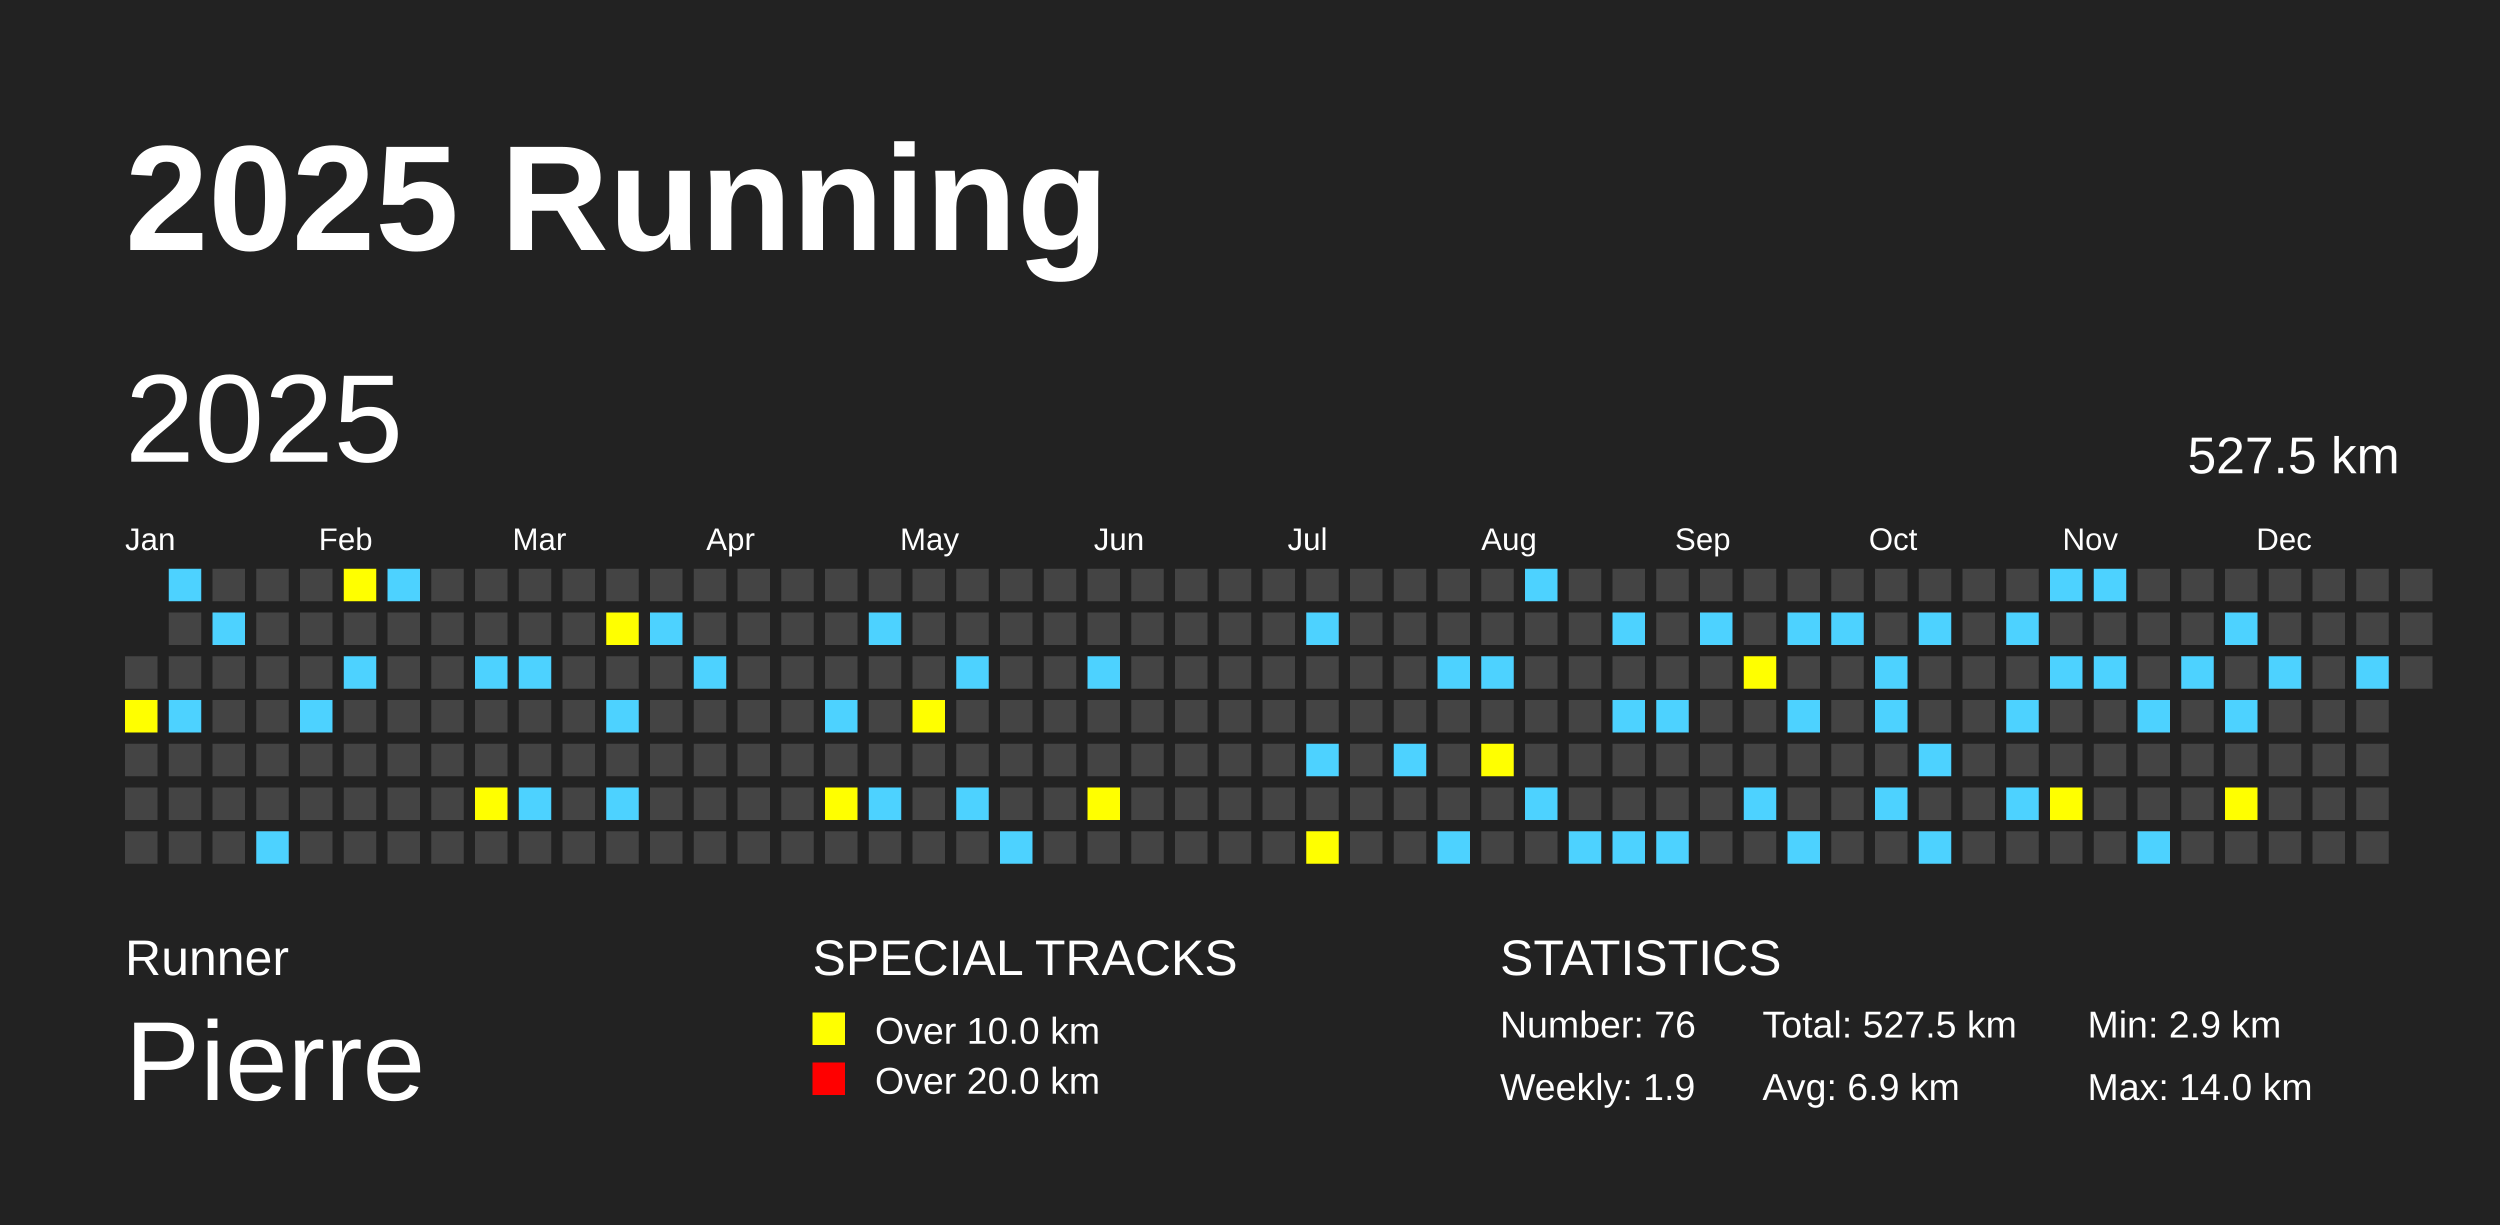
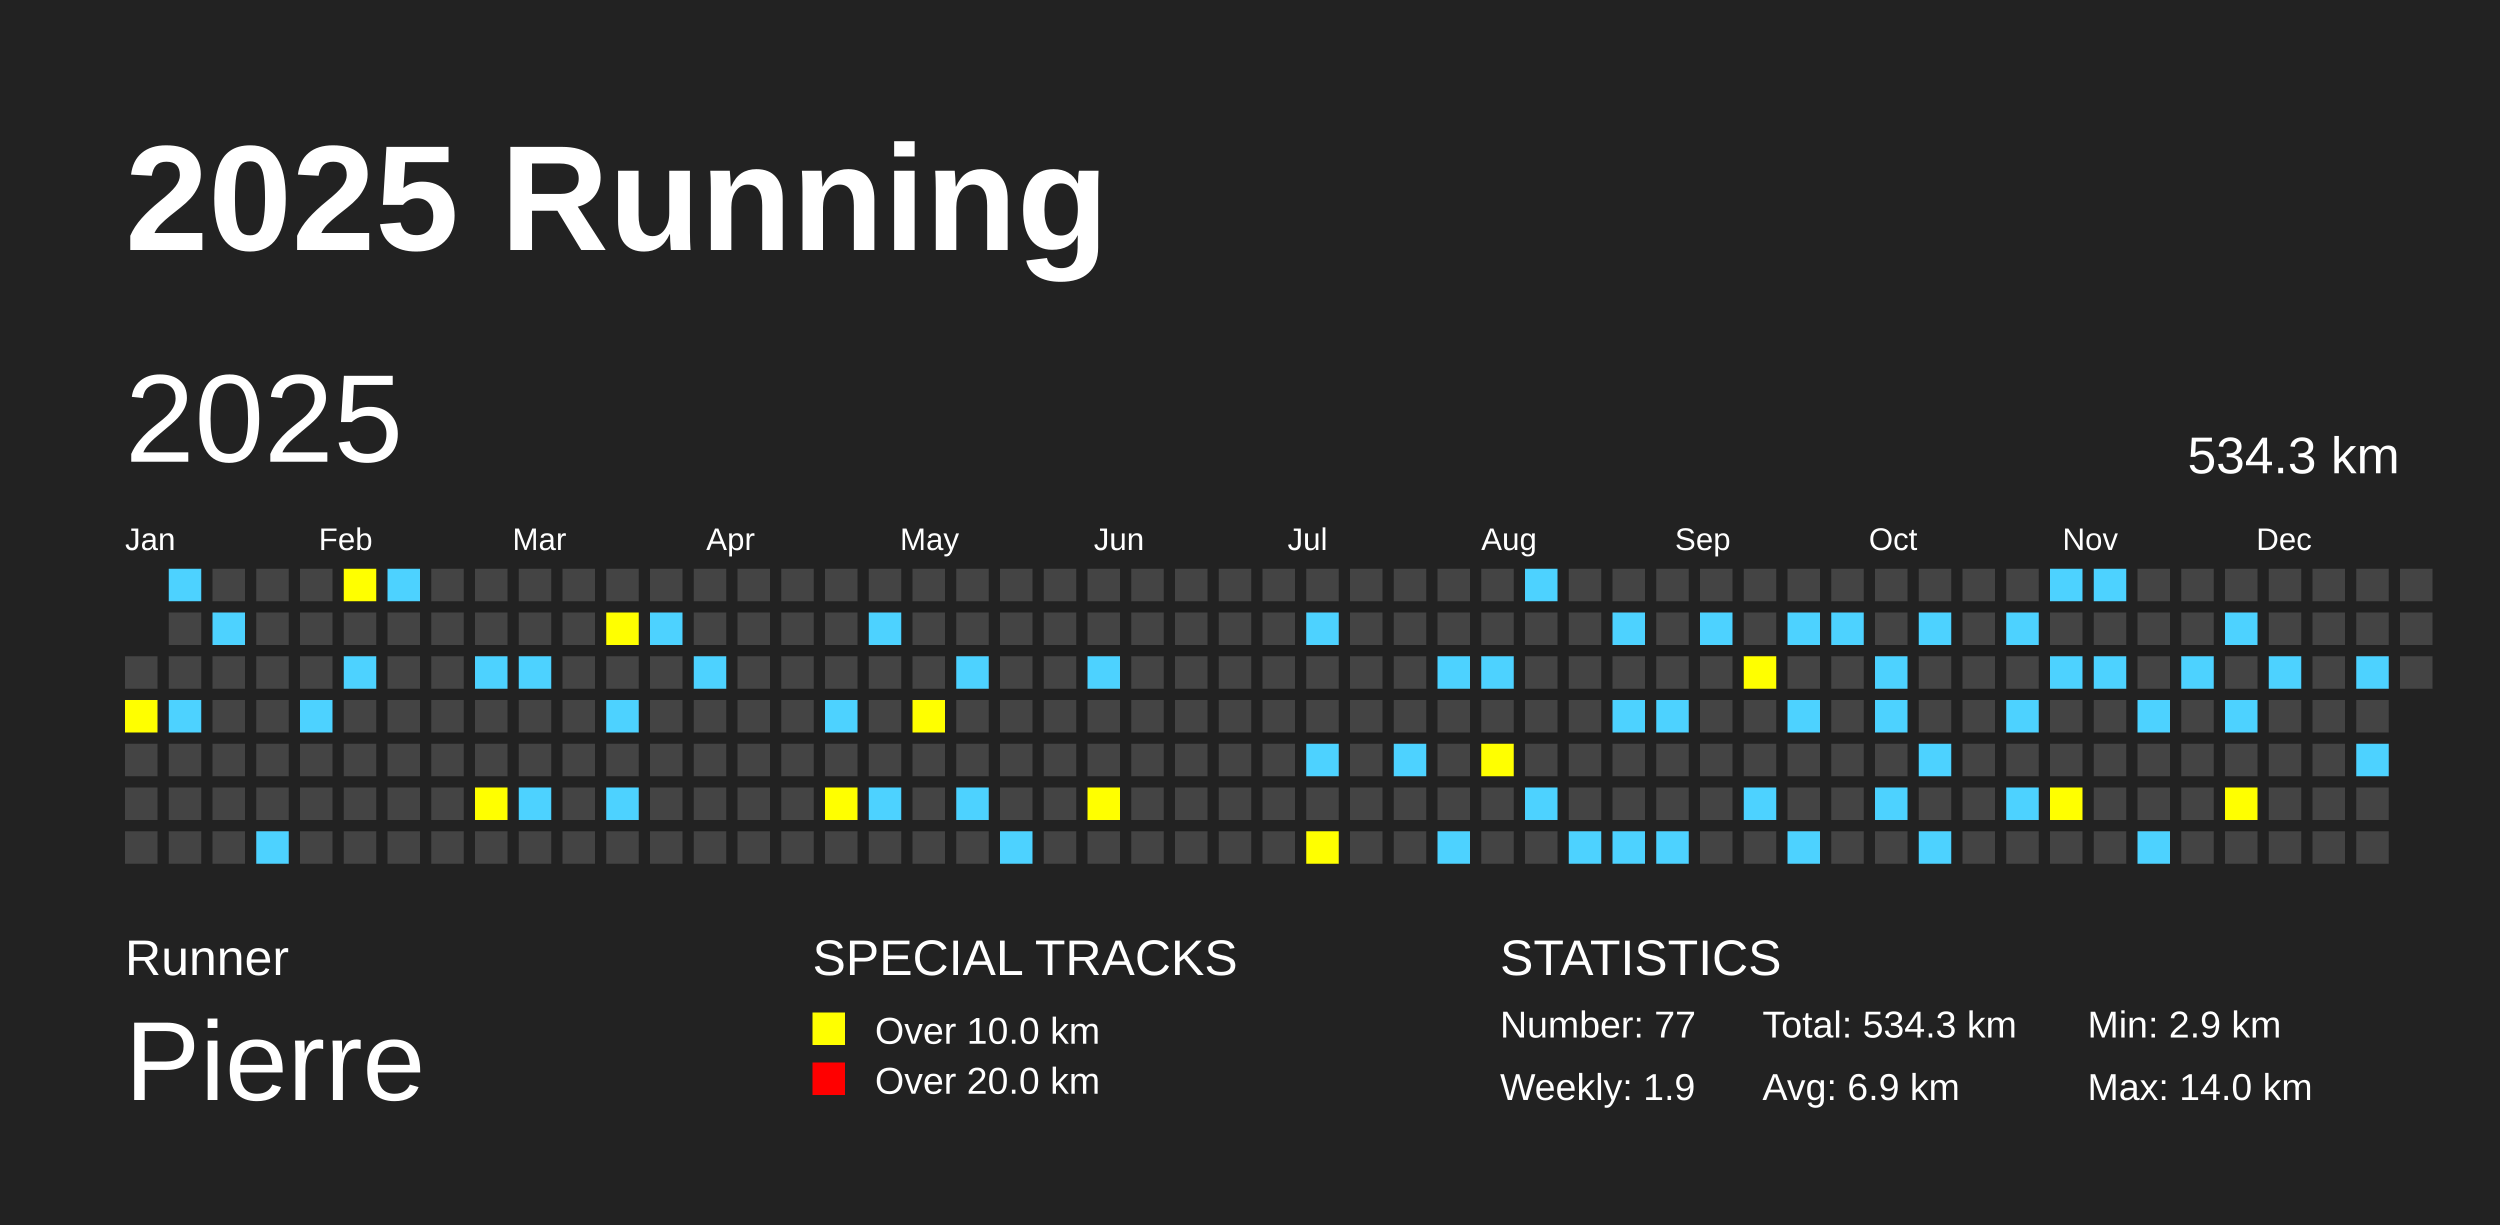
<svg xmlns="http://www.w3.org/2000/svg" baseProfile="full" height="98mm" version="1.1" viewBox="0,0,200,98" width="200mm">
  <defs />
  <rect fill="#222222" height="98" width="200" x="0" y="0" />
  <text fill="#FFFFFF" style="font-size:12px; font-family:Arial; font-weight:bold;" x="10" y="20">2025 Running</text>
  <text fill="#FFFFFF" style="font-size:4px; font-family:Arial" x="10" y="78">Runner</text>
  <text fill="#FFFFFF" style="font-size:9px; font-family:Arial" x="10" y="88">Pierre</text>
  <text fill="#FFFFFF" style="font-size:4px; font-family:Arial" x="65" y="78">SPECIAL TRACKS</text>
  <rect fill="yellow" height="2.6" width="2.6" x="65" y="81" />
  <text fill="#FFFFFF" style="font-size:3px; font-family:Arial" x="70" y="83.5">Over 10.0 km</text>
  <rect fill="red" height="2.6" width="2.6" x="65" y="85" />
  <text fill="#FFFFFF" style="font-size:3px; font-family:Arial" x="70" y="87.5">Over 20.0 km</text>
  <text fill="#FFFFFF" style="font-size:4px; font-family:Arial" x="120" y="78">STATISTICS</text>
-   <text fill="#FFFFFF" style="font-size:3px; font-family:Arial" x="120" y="83">Number: 76</text>
+   <text fill="#FFFFFF" style="font-size:3px; font-family:Arial" x="120" y="83">Number: 77</text>
  <text fill="#FFFFFF" style="font-size:3px; font-family:Arial" x="120" y="88">Weekly: 1.9</text>
-   <text fill="#FFFFFF" style="font-size:3px; font-family:Arial" x="141" y="83">Total: 527.5 km</text>
+   <text fill="#FFFFFF" style="font-size:3px; font-family:Arial" x="141" y="83">Total: 534.3 km</text>
  <text fill="#FFFFFF" style="font-size:3px; font-family:Arial" x="141" y="88">Avg: 6.9 km</text>
  <text fill="#FFFFFF" style="font-size:3px; font-family:Arial" x="167" y="83">Min: 2.9 km</text>
  <text fill="#FFFFFF" style="font-size:3px; font-family:Arial" x="167" y="88">Max: 14.0 km</text>
  <text dominant-baseline="hanging" fill="#FFFFFF" style="font-size:10.0px; font-family:Arial;" x="10" y="30">2025</text>
-   <text dominant-baseline="hanging" fill="#FFFFFF" style="font-size:4.125px; font-family:Arial;" x="175" y="35">527.5 km</text>
+   <text dominant-baseline="hanging" fill="#FFFFFF" style="font-size:4.125px; font-family:Arial;" x="175" y="35">534.3 km</text>
  <text fill="#FFFFFF" style="font-size:2.5px; font-family:Arial" x="10.0" y="44">Jan</text>
  <text fill="#FFFFFF" style="font-size:2.5px; font-family:Arial" x="25.5" y="44">Feb</text>
  <text fill="#FFFFFF" style="font-size:2.5px; font-family:Arial" x="41.0" y="44">Mar</text>
  <text fill="#FFFFFF" style="font-size:2.5px; font-family:Arial" x="56.5" y="44">Apr</text>
  <text fill="#FFFFFF" style="font-size:2.5px; font-family:Arial" x="72.0" y="44">May</text>
  <text fill="#FFFFFF" style="font-size:2.5px; font-family:Arial" x="87.5" y="44">Jun</text>
  <text fill="#FFFFFF" style="font-size:2.5px; font-family:Arial" x="103.0" y="44">Jul</text>
  <text fill="#FFFFFF" style="font-size:2.5px; font-family:Arial" x="118.5" y="44">Aug</text>
  <text fill="#FFFFFF" style="font-size:2.5px; font-family:Arial" x="134.0" y="44">Sep</text>
  <text fill="#FFFFFF" style="font-size:2.5px; font-family:Arial" x="149.5" y="44">Oct</text>
  <text fill="#FFFFFF" style="font-size:2.5px; font-family:Arial" x="165.0" y="44">Nov</text>
  <text fill="#FFFFFF" style="font-size:2.5px; font-family:Arial" x="180.5" y="44">Dec</text>
  <rect fill="#444444" height="2.6" width="2.6" x="10.0" y="52.5" />
  <rect fill="yellow" height="2.6" width="2.6" x="10.0" y="56.0" />
  <rect fill="#444444" height="2.6" width="2.6" x="10.0" y="59.5" />
  <rect fill="#444444" height="2.6" width="2.6" x="10.0" y="63.0" />
  <rect fill="#444444" height="2.6" width="2.6" x="10.0" y="66.5" />
  <rect fill="#4DD2FF" height="2.6" width="2.6" x="13.5" y="45.5" />
  <rect fill="#444444" height="2.6" width="2.6" x="13.5" y="49.0" />
  <rect fill="#444444" height="2.6" width="2.6" x="13.5" y="52.5" />
  <rect fill="#4DD2FF" height="2.6" width="2.6" x="13.5" y="56.0" />
  <rect fill="#444444" height="2.6" width="2.6" x="13.5" y="59.5" />
  <rect fill="#444444" height="2.6" width="2.6" x="13.5" y="63.0" />
  <rect fill="#444444" height="2.6" width="2.6" x="13.5" y="66.5" />
  <rect fill="#444444" height="2.6" width="2.6" x="17.0" y="45.5" />
  <rect fill="#4DD2FF" height="2.6" width="2.6" x="17.0" y="49.0" />
  <rect fill="#444444" height="2.6" width="2.6" x="17.0" y="52.5" />
  <rect fill="#444444" height="2.6" width="2.6" x="17.0" y="56.0" />
  <rect fill="#444444" height="2.6" width="2.6" x="17.0" y="59.5" />
  <rect fill="#444444" height="2.6" width="2.6" x="17.0" y="63.0" />
  <rect fill="#444444" height="2.6" width="2.6" x="17.0" y="66.5" />
  <rect fill="#444444" height="2.6" width="2.6" x="20.5" y="45.5" />
  <rect fill="#444444" height="2.6" width="2.6" x="20.5" y="49.0" />
  <rect fill="#444444" height="2.6" width="2.6" x="20.5" y="52.5" />
  <rect fill="#444444" height="2.6" width="2.6" x="20.5" y="56.0" />
  <rect fill="#444444" height="2.6" width="2.6" x="20.5" y="59.5" />
  <rect fill="#444444" height="2.6" width="2.6" x="20.5" y="63.0" />
  <rect fill="#4DD2FF" height="2.6" width="2.6" x="20.5" y="66.5" />
  <rect fill="#444444" height="2.6" width="2.6" x="24.0" y="45.5" />
  <rect fill="#444444" height="2.6" width="2.6" x="24.0" y="49.0" />
  <rect fill="#444444" height="2.6" width="2.6" x="24.0" y="52.5" />
  <rect fill="#4DD2FF" height="2.6" width="2.6" x="24.0" y="56.0" />
  <rect fill="#444444" height="2.6" width="2.6" x="24.0" y="59.5" />
  <rect fill="#444444" height="2.6" width="2.6" x="24.0" y="63.0" />
  <rect fill="#444444" height="2.6" width="2.6" x="24.0" y="66.5" />
  <rect fill="yellow" height="2.6" width="2.6" x="27.5" y="45.5" />
  <rect fill="#444444" height="2.6" width="2.6" x="27.5" y="49.0" />
  <rect fill="#4DD2FF" height="2.6" width="2.6" x="27.5" y="52.5" />
  <rect fill="#444444" height="2.6" width="2.6" x="27.5" y="56.0" />
  <rect fill="#444444" height="2.6" width="2.6" x="27.5" y="59.5" />
  <rect fill="#444444" height="2.6" width="2.6" x="27.5" y="63.0" />
  <rect fill="#444444" height="2.6" width="2.6" x="27.5" y="66.5" />
  <rect fill="#4DD2FF" height="2.6" width="2.6" x="31.0" y="45.5" />
  <rect fill="#444444" height="2.6" width="2.6" x="31.0" y="49.0" />
  <rect fill="#444444" height="2.6" width="2.6" x="31.0" y="52.5" />
  <rect fill="#444444" height="2.6" width="2.6" x="31.0" y="56.0" />
  <rect fill="#444444" height="2.6" width="2.6" x="31.0" y="59.5" />
  <rect fill="#444444" height="2.6" width="2.6" x="31.0" y="63.0" />
  <rect fill="#444444" height="2.6" width="2.6" x="31.0" y="66.5" />
  <rect fill="#444444" height="2.6" width="2.6" x="34.5" y="45.5" />
  <rect fill="#444444" height="2.6" width="2.6" x="34.5" y="49.0" />
  <rect fill="#444444" height="2.6" width="2.6" x="34.5" y="52.5" />
  <rect fill="#444444" height="2.6" width="2.6" x="34.5" y="56.0" />
  <rect fill="#444444" height="2.6" width="2.6" x="34.5" y="59.5" />
  <rect fill="#444444" height="2.6" width="2.6" x="34.5" y="63.0" />
  <rect fill="#444444" height="2.6" width="2.6" x="34.5" y="66.5" />
  <rect fill="#444444" height="2.6" width="2.6" x="38.0" y="45.5" />
  <rect fill="#444444" height="2.6" width="2.6" x="38.0" y="49.0" />
  <rect fill="#4DD2FF" height="2.6" width="2.6" x="38.0" y="52.5" />
  <rect fill="#444444" height="2.6" width="2.6" x="38.0" y="56.0" />
  <rect fill="#444444" height="2.6" width="2.6" x="38.0" y="59.5" />
  <rect fill="yellow" height="2.6" width="2.6" x="38.0" y="63.0" />
  <rect fill="#444444" height="2.6" width="2.6" x="38.0" y="66.5" />
  <rect fill="#444444" height="2.6" width="2.6" x="41.5" y="45.5" />
  <rect fill="#444444" height="2.6" width="2.6" x="41.5" y="49.0" />
  <rect fill="#4DD2FF" height="2.6" width="2.6" x="41.5" y="52.5" />
  <rect fill="#444444" height="2.6" width="2.6" x="41.5" y="56.0" />
  <rect fill="#444444" height="2.6" width="2.6" x="41.5" y="59.5" />
  <rect fill="#4DD2FF" height="2.6" width="2.6" x="41.5" y="63.0" />
  <rect fill="#444444" height="2.6" width="2.6" x="41.5" y="66.5" />
  <rect fill="#444444" height="2.6" width="2.6" x="45.0" y="45.5" />
  <rect fill="#444444" height="2.6" width="2.6" x="45.0" y="49.0" />
  <rect fill="#444444" height="2.6" width="2.6" x="45.0" y="52.5" />
  <rect fill="#444444" height="2.6" width="2.6" x="45.0" y="56.0" />
  <rect fill="#444444" height="2.6" width="2.6" x="45.0" y="59.5" />
  <rect fill="#444444" height="2.6" width="2.6" x="45.0" y="63.0" />
  <rect fill="#444444" height="2.6" width="2.6" x="45.0" y="66.5" />
  <rect fill="#444444" height="2.6" width="2.6" x="48.5" y="45.5" />
  <rect fill="yellow" height="2.6" width="2.6" x="48.5" y="49.0" />
  <rect fill="#444444" height="2.6" width="2.6" x="48.5" y="52.5" />
  <rect fill="#4DD2FF" height="2.6" width="2.6" x="48.5" y="56.0" />
  <rect fill="#444444" height="2.6" width="2.6" x="48.5" y="59.5" />
  <rect fill="#4DD2FF" height="2.6" width="2.6" x="48.5" y="63.0" />
  <rect fill="#444444" height="2.6" width="2.6" x="48.5" y="66.5" />
  <rect fill="#444444" height="2.6" width="2.6" x="52.0" y="45.5" />
  <rect fill="#4DD2FF" height="2.6" width="2.6" x="52.0" y="49.0" />
  <rect fill="#444444" height="2.6" width="2.6" x="52.0" y="52.5" />
  <rect fill="#444444" height="2.6" width="2.6" x="52.0" y="56.0" />
  <rect fill="#444444" height="2.6" width="2.6" x="52.0" y="59.5" />
  <rect fill="#444444" height="2.6" width="2.6" x="52.0" y="63.0" />
  <rect fill="#444444" height="2.6" width="2.6" x="52.0" y="66.5" />
  <rect fill="#444444" height="2.6" width="2.6" x="55.5" y="45.5" />
  <rect fill="#444444" height="2.6" width="2.6" x="55.5" y="49.0" />
  <rect fill="#4DD2FF" height="2.6" width="2.6" x="55.5" y="52.5" />
  <rect fill="#444444" height="2.6" width="2.6" x="55.5" y="56.0" />
  <rect fill="#444444" height="2.6" width="2.6" x="55.5" y="59.5" />
  <rect fill="#444444" height="2.6" width="2.6" x="55.5" y="63.0" />
  <rect fill="#444444" height="2.6" width="2.6" x="55.5" y="66.5" />
  <rect fill="#444444" height="2.6" width="2.6" x="59.0" y="45.5" />
  <rect fill="#444444" height="2.6" width="2.6" x="59.0" y="49.0" />
  <rect fill="#444444" height="2.6" width="2.6" x="59.0" y="52.5" />
  <rect fill="#444444" height="2.6" width="2.6" x="59.0" y="56.0" />
  <rect fill="#444444" height="2.6" width="2.6" x="59.0" y="59.5" />
  <rect fill="#444444" height="2.6" width="2.6" x="59.0" y="63.0" />
  <rect fill="#444444" height="2.6" width="2.6" x="59.0" y="66.5" />
  <rect fill="#444444" height="2.6" width="2.6" x="62.5" y="45.5" />
  <rect fill="#444444" height="2.6" width="2.6" x="62.5" y="49.0" />
  <rect fill="#444444" height="2.6" width="2.6" x="62.5" y="52.5" />
  <rect fill="#444444" height="2.6" width="2.6" x="62.5" y="56.0" />
  <rect fill="#444444" height="2.6" width="2.6" x="62.5" y="59.5" />
  <rect fill="#444444" height="2.6" width="2.6" x="62.5" y="63.0" />
  <rect fill="#444444" height="2.6" width="2.6" x="62.5" y="66.5" />
  <rect fill="#444444" height="2.6" width="2.6" x="66.0" y="45.5" />
  <rect fill="#444444" height="2.6" width="2.6" x="66.0" y="49.0" />
  <rect fill="#444444" height="2.6" width="2.6" x="66.0" y="52.5" />
  <rect fill="#4DD2FF" height="2.6" width="2.6" x="66.0" y="56.0" />
  <rect fill="#444444" height="2.6" width="2.6" x="66.0" y="59.5" />
  <rect fill="yellow" height="2.6" width="2.6" x="66.0" y="63.0" />
  <rect fill="#444444" height="2.6" width="2.6" x="66.0" y="66.5" />
  <rect fill="#444444" height="2.6" width="2.6" x="69.5" y="45.5" />
  <rect fill="#4DD2FF" height="2.6" width="2.6" x="69.5" y="49.0" />
  <rect fill="#444444" height="2.6" width="2.6" x="69.5" y="52.5" />
  <rect fill="#444444" height="2.6" width="2.6" x="69.5" y="56.0" />
  <rect fill="#444444" height="2.6" width="2.6" x="69.5" y="59.5" />
  <rect fill="#4DD2FF" height="2.6" width="2.6" x="69.5" y="63.0" />
  <rect fill="#444444" height="2.6" width="2.6" x="69.5" y="66.5" />
  <rect fill="#444444" height="2.6" width="2.6" x="73.0" y="45.5" />
  <rect fill="#444444" height="2.6" width="2.6" x="73.0" y="49.0" />
  <rect fill="#444444" height="2.6" width="2.6" x="73.0" y="52.5" />
  <rect fill="yellow" height="2.6" width="2.6" x="73.0" y="56.0" />
  <rect fill="#444444" height="2.6" width="2.6" x="73.0" y="59.5" />
  <rect fill="#444444" height="2.6" width="2.6" x="73.0" y="63.0" />
  <rect fill="#444444" height="2.6" width="2.6" x="73.0" y="66.5" />
  <rect fill="#444444" height="2.6" width="2.6" x="76.5" y="45.5" />
  <rect fill="#444444" height="2.6" width="2.6" x="76.5" y="49.0" />
  <rect fill="#4DD2FF" height="2.6" width="2.6" x="76.5" y="52.5" />
  <rect fill="#444444" height="2.6" width="2.6" x="76.5" y="56.0" />
  <rect fill="#444444" height="2.6" width="2.6" x="76.5" y="59.5" />
  <rect fill="#4DD2FF" height="2.6" width="2.6" x="76.5" y="63.0" />
  <rect fill="#444444" height="2.6" width="2.6" x="76.5" y="66.5" />
  <rect fill="#444444" height="2.6" width="2.6" x="80.0" y="45.5" />
  <rect fill="#444444" height="2.6" width="2.6" x="80.0" y="49.0" />
  <rect fill="#444444" height="2.6" width="2.6" x="80.0" y="52.5" />
  <rect fill="#444444" height="2.6" width="2.6" x="80.0" y="56.0" />
  <rect fill="#444444" height="2.6" width="2.6" x="80.0" y="59.5" />
  <rect fill="#444444" height="2.6" width="2.6" x="80.0" y="63.0" />
  <rect fill="#4DD2FF" height="2.6" width="2.6" x="80.0" y="66.5" />
  <rect fill="#444444" height="2.6" width="2.6" x="83.5" y="45.5" />
  <rect fill="#444444" height="2.6" width="2.6" x="83.5" y="49.0" />
  <rect fill="#444444" height="2.6" width="2.6" x="83.5" y="52.5" />
  <rect fill="#444444" height="2.6" width="2.6" x="83.5" y="56.0" />
  <rect fill="#444444" height="2.6" width="2.6" x="83.5" y="59.5" />
  <rect fill="#444444" height="2.6" width="2.6" x="83.5" y="63.0" />
  <rect fill="#444444" height="2.6" width="2.6" x="83.5" y="66.5" />
  <rect fill="#444444" height="2.6" width="2.6" x="87.0" y="45.5" />
  <rect fill="#444444" height="2.6" width="2.6" x="87.0" y="49.0" />
  <rect fill="#4DD2FF" height="2.6" width="2.6" x="87.0" y="52.5" />
  <rect fill="#444444" height="2.6" width="2.6" x="87.0" y="56.0" />
  <rect fill="#444444" height="2.6" width="2.6" x="87.0" y="59.5" />
  <rect fill="yellow" height="2.6" width="2.6" x="87.0" y="63.0" />
  <rect fill="#444444" height="2.6" width="2.6" x="87.0" y="66.5" />
  <rect fill="#444444" height="2.6" width="2.6" x="90.5" y="45.5" />
  <rect fill="#444444" height="2.6" width="2.6" x="90.5" y="49.0" />
  <rect fill="#444444" height="2.6" width="2.6" x="90.5" y="52.5" />
  <rect fill="#444444" height="2.6" width="2.6" x="90.5" y="56.0" />
  <rect fill="#444444" height="2.6" width="2.6" x="90.5" y="59.5" />
  <rect fill="#444444" height="2.6" width="2.6" x="90.5" y="63.0" />
  <rect fill="#444444" height="2.6" width="2.6" x="90.5" y="66.5" />
  <rect fill="#444444" height="2.6" width="2.6" x="94.0" y="45.5" />
  <rect fill="#444444" height="2.6" width="2.6" x="94.0" y="49.0" />
  <rect fill="#444444" height="2.6" width="2.6" x="94.0" y="52.5" />
  <rect fill="#444444" height="2.6" width="2.6" x="94.0" y="56.0" />
  <rect fill="#444444" height="2.6" width="2.6" x="94.0" y="59.5" />
  <rect fill="#444444" height="2.6" width="2.6" x="94.0" y="63.0" />
  <rect fill="#444444" height="2.6" width="2.6" x="94.0" y="66.5" />
  <rect fill="#444444" height="2.6" width="2.6" x="97.5" y="45.5" />
  <rect fill="#444444" height="2.6" width="2.6" x="97.5" y="49.0" />
  <rect fill="#444444" height="2.6" width="2.6" x="97.5" y="52.5" />
  <rect fill="#444444" height="2.6" width="2.6" x="97.5" y="56.0" />
  <rect fill="#444444" height="2.6" width="2.6" x="97.5" y="59.5" />
  <rect fill="#444444" height="2.6" width="2.6" x="97.5" y="63.0" />
  <rect fill="#444444" height="2.6" width="2.6" x="97.5" y="66.5" />
  <rect fill="#444444" height="2.6" width="2.6" x="101.0" y="45.5" />
  <rect fill="#444444" height="2.6" width="2.6" x="101.0" y="49.0" />
  <rect fill="#444444" height="2.6" width="2.6" x="101.0" y="52.5" />
  <rect fill="#444444" height="2.6" width="2.6" x="101.0" y="56.0" />
  <rect fill="#444444" height="2.6" width="2.6" x="101.0" y="59.5" />
  <rect fill="#444444" height="2.6" width="2.6" x="101.0" y="63.0" />
  <rect fill="#444444" height="2.6" width="2.6" x="101.0" y="66.5" />
  <rect fill="#444444" height="2.6" width="2.6" x="104.5" y="45.5" />
  <rect fill="#4DD2FF" height="2.6" width="2.6" x="104.5" y="49.0" />
  <rect fill="#444444" height="2.6" width="2.6" x="104.5" y="52.5" />
  <rect fill="#444444" height="2.6" width="2.6" x="104.5" y="56.0" />
  <rect fill="#4DD2FF" height="2.6" width="2.6" x="104.5" y="59.5" />
  <rect fill="#444444" height="2.6" width="2.6" x="104.5" y="63.0" />
  <rect fill="yellow" height="2.6" width="2.6" x="104.5" y="66.5" />
  <rect fill="#444444" height="2.6" width="2.6" x="108.0" y="45.5" />
  <rect fill="#444444" height="2.6" width="2.6" x="108.0" y="49.0" />
  <rect fill="#444444" height="2.6" width="2.6" x="108.0" y="52.5" />
  <rect fill="#444444" height="2.6" width="2.6" x="108.0" y="56.0" />
  <rect fill="#444444" height="2.6" width="2.6" x="108.0" y="59.5" />
  <rect fill="#444444" height="2.6" width="2.6" x="108.0" y="63.0" />
  <rect fill="#444444" height="2.6" width="2.6" x="108.0" y="66.5" />
  <rect fill="#444444" height="2.6" width="2.6" x="111.5" y="45.5" />
  <rect fill="#444444" height="2.6" width="2.6" x="111.5" y="49.0" />
  <rect fill="#444444" height="2.6" width="2.6" x="111.5" y="52.5" />
  <rect fill="#444444" height="2.6" width="2.6" x="111.5" y="56.0" />
  <rect fill="#4DD2FF" height="2.6" width="2.6" x="111.5" y="59.5" />
  <rect fill="#444444" height="2.6" width="2.6" x="111.5" y="63.0" />
  <rect fill="#444444" height="2.6" width="2.6" x="111.5" y="66.5" />
  <rect fill="#444444" height="2.6" width="2.6" x="115.0" y="45.5" />
  <rect fill="#444444" height="2.6" width="2.6" x="115.0" y="49.0" />
  <rect fill="#4DD2FF" height="2.6" width="2.6" x="115.0" y="52.5" />
  <rect fill="#444444" height="2.6" width="2.6" x="115.0" y="56.0" />
  <rect fill="#444444" height="2.6" width="2.6" x="115.0" y="59.5" />
  <rect fill="#444444" height="2.6" width="2.6" x="115.0" y="63.0" />
  <rect fill="#4DD2FF" height="2.6" width="2.6" x="115.0" y="66.5" />
  <rect fill="#444444" height="2.6" width="2.6" x="118.5" y="45.5" />
  <rect fill="#444444" height="2.6" width="2.6" x="118.5" y="49.0" />
  <rect fill="#4DD2FF" height="2.6" width="2.6" x="118.5" y="52.5" />
  <rect fill="#444444" height="2.6" width="2.6" x="118.5" y="56.0" />
  <rect fill="yellow" height="2.6" width="2.6" x="118.5" y="59.5" />
  <rect fill="#444444" height="2.6" width="2.6" x="118.5" y="63.0" />
  <rect fill="#444444" height="2.6" width="2.6" x="118.5" y="66.5" />
  <rect fill="#4DD2FF" height="2.6" width="2.6" x="122.0" y="45.5" />
  <rect fill="#444444" height="2.6" width="2.6" x="122.0" y="49.0" />
  <rect fill="#444444" height="2.6" width="2.6" x="122.0" y="52.5" />
  <rect fill="#444444" height="2.6" width="2.6" x="122.0" y="56.0" />
  <rect fill="#444444" height="2.6" width="2.6" x="122.0" y="59.5" />
  <rect fill="#4DD2FF" height="2.6" width="2.6" x="122.0" y="63.0" />
  <rect fill="#444444" height="2.6" width="2.6" x="122.0" y="66.5" />
  <rect fill="#444444" height="2.6" width="2.6" x="125.5" y="45.5" />
  <rect fill="#444444" height="2.6" width="2.6" x="125.5" y="49.0" />
  <rect fill="#444444" height="2.6" width="2.6" x="125.5" y="52.5" />
  <rect fill="#444444" height="2.6" width="2.6" x="125.5" y="56.0" />
  <rect fill="#444444" height="2.6" width="2.6" x="125.5" y="59.5" />
  <rect fill="#444444" height="2.6" width="2.6" x="125.5" y="63.0" />
  <rect fill="#4DD2FF" height="2.6" width="2.6" x="125.5" y="66.5" />
  <rect fill="#444444" height="2.6" width="2.6" x="129.0" y="45.5" />
  <rect fill="#4DD2FF" height="2.6" width="2.6" x="129.0" y="49.0" />
  <rect fill="#444444" height="2.6" width="2.6" x="129.0" y="52.5" />
  <rect fill="#4DD2FF" height="2.6" width="2.6" x="129.0" y="56.0" />
  <rect fill="#444444" height="2.6" width="2.6" x="129.0" y="59.5" />
  <rect fill="#444444" height="2.6" width="2.6" x="129.0" y="63.0" />
  <rect fill="#4DD2FF" height="2.6" width="2.6" x="129.0" y="66.5" />
  <rect fill="#444444" height="2.6" width="2.6" x="132.5" y="45.5" />
  <rect fill="#444444" height="2.6" width="2.6" x="132.5" y="49.0" />
  <rect fill="#444444" height="2.6" width="2.6" x="132.5" y="52.5" />
  <rect fill="#4DD2FF" height="2.6" width="2.6" x="132.5" y="56.0" />
  <rect fill="#444444" height="2.6" width="2.6" x="132.5" y="59.5" />
  <rect fill="#444444" height="2.6" width="2.6" x="132.5" y="63.0" />
  <rect fill="#4DD2FF" height="2.6" width="2.6" x="132.5" y="66.5" />
  <rect fill="#444444" height="2.6" width="2.6" x="136.0" y="45.5" />
  <rect fill="#4DD2FF" height="2.6" width="2.6" x="136.0" y="49.0" />
  <rect fill="#444444" height="2.6" width="2.6" x="136.0" y="52.5" />
  <rect fill="#444444" height="2.6" width="2.6" x="136.0" y="56.0" />
  <rect fill="#444444" height="2.6" width="2.6" x="136.0" y="59.5" />
  <rect fill="#444444" height="2.6" width="2.6" x="136.0" y="63.0" />
  <rect fill="#444444" height="2.6" width="2.6" x="136.0" y="66.5" />
  <rect fill="#444444" height="2.6" width="2.6" x="139.5" y="45.5" />
  <rect fill="#444444" height="2.6" width="2.6" x="139.5" y="49.0" />
  <rect fill="yellow" height="2.6" width="2.6" x="139.5" y="52.5" />
  <rect fill="#444444" height="2.6" width="2.6" x="139.5" y="56.0" />
  <rect fill="#444444" height="2.6" width="2.6" x="139.5" y="59.5" />
  <rect fill="#4DD2FF" height="2.6" width="2.6" x="139.5" y="63.0" />
  <rect fill="#444444" height="2.6" width="2.6" x="139.5" y="66.5" />
  <rect fill="#444444" height="2.6" width="2.6" x="143.0" y="45.5" />
  <rect fill="#4DD2FF" height="2.6" width="2.6" x="143.0" y="49.0" />
  <rect fill="#444444" height="2.6" width="2.6" x="143.0" y="52.5" />
  <rect fill="#4DD2FF" height="2.6" width="2.6" x="143.0" y="56.0" />
  <rect fill="#444444" height="2.6" width="2.6" x="143.0" y="59.5" />
  <rect fill="#444444" height="2.6" width="2.6" x="143.0" y="63.0" />
  <rect fill="#4DD2FF" height="2.6" width="2.6" x="143.0" y="66.5" />
  <rect fill="#444444" height="2.6" width="2.6" x="146.5" y="45.5" />
  <rect fill="#4DD2FF" height="2.6" width="2.6" x="146.5" y="49.0" />
  <rect fill="#444444" height="2.6" width="2.6" x="146.5" y="52.5" />
  <rect fill="#444444" height="2.6" width="2.6" x="146.5" y="56.0" />
  <rect fill="#444444" height="2.6" width="2.6" x="146.5" y="59.5" />
  <rect fill="#444444" height="2.6" width="2.6" x="146.5" y="63.0" />
  <rect fill="#444444" height="2.6" width="2.6" x="146.5" y="66.5" />
  <rect fill="#444444" height="2.6" width="2.6" x="150.0" y="45.5" />
  <rect fill="#444444" height="2.6" width="2.6" x="150.0" y="49.0" />
  <rect fill="#4DD2FF" height="2.6" width="2.6" x="150.0" y="52.5" />
  <rect fill="#4DD2FF" height="2.6" width="2.6" x="150.0" y="56.0" />
  <rect fill="#444444" height="2.6" width="2.6" x="150.0" y="59.5" />
  <rect fill="#4DD2FF" height="2.6" width="2.6" x="150.0" y="63.0" />
  <rect fill="#444444" height="2.6" width="2.6" x="150.0" y="66.5" />
  <rect fill="#444444" height="2.6" width="2.6" x="153.5" y="45.5" />
  <rect fill="#4DD2FF" height="2.6" width="2.6" x="153.5" y="49.0" />
  <rect fill="#444444" height="2.6" width="2.6" x="153.5" y="52.5" />
  <rect fill="#444444" height="2.6" width="2.6" x="153.5" y="56.0" />
  <rect fill="#4DD2FF" height="2.6" width="2.6" x="153.5" y="59.5" />
  <rect fill="#444444" height="2.6" width="2.6" x="153.5" y="63.0" />
  <rect fill="#4DD2FF" height="2.6" width="2.6" x="153.5" y="66.5" />
  <rect fill="#444444" height="2.6" width="2.6" x="157.0" y="45.5" />
  <rect fill="#444444" height="2.6" width="2.6" x="157.0" y="49.0" />
  <rect fill="#444444" height="2.6" width="2.6" x="157.0" y="52.5" />
  <rect fill="#444444" height="2.6" width="2.6" x="157.0" y="56.0" />
  <rect fill="#444444" height="2.6" width="2.6" x="157.0" y="59.5" />
  <rect fill="#444444" height="2.6" width="2.6" x="157.0" y="63.0" />
  <rect fill="#444444" height="2.6" width="2.6" x="157.0" y="66.5" />
  <rect fill="#444444" height="2.6" width="2.6" x="160.5" y="45.5" />
  <rect fill="#4DD2FF" height="2.6" width="2.6" x="160.5" y="49.0" />
  <rect fill="#444444" height="2.6" width="2.6" x="160.5" y="52.5" />
  <rect fill="#4DD2FF" height="2.6" width="2.6" x="160.5" y="56.0" />
  <rect fill="#444444" height="2.6" width="2.6" x="160.5" y="59.5" />
  <rect fill="#4DD2FF" height="2.6" width="2.6" x="160.5" y="63.0" />
  <rect fill="#444444" height="2.6" width="2.6" x="160.5" y="66.5" />
  <rect fill="#4DD2FF" height="2.6" width="2.6" x="164.0" y="45.5" />
  <rect fill="#444444" height="2.6" width="2.6" x="164.0" y="49.0" />
  <rect fill="#4DD2FF" height="2.6" width="2.6" x="164.0" y="52.5" />
  <rect fill="#444444" height="2.6" width="2.6" x="164.0" y="56.0" />
  <rect fill="#444444" height="2.6" width="2.6" x="164.0" y="59.5" />
  <rect fill="yellow" height="2.6" width="2.6" x="164.0" y="63.0" />
  <rect fill="#444444" height="2.6" width="2.6" x="164.0" y="66.5" />
  <rect fill="#4DD2FF" height="2.6" width="2.6" x="167.5" y="45.5" />
  <rect fill="#444444" height="2.6" width="2.6" x="167.5" y="49.0" />
  <rect fill="#4DD2FF" height="2.6" width="2.6" x="167.5" y="52.5" />
  <rect fill="#444444" height="2.6" width="2.6" x="167.5" y="56.0" />
  <rect fill="#444444" height="2.6" width="2.6" x="167.5" y="59.5" />
  <rect fill="#444444" height="2.6" width="2.6" x="167.5" y="63.0" />
  <rect fill="#444444" height="2.6" width="2.6" x="167.5" y="66.5" />
  <rect fill="#444444" height="2.6" width="2.6" x="171.0" y="45.5" />
  <rect fill="#444444" height="2.6" width="2.6" x="171.0" y="49.0" />
  <rect fill="#444444" height="2.6" width="2.6" x="171.0" y="52.5" />
  <rect fill="#4DD2FF" height="2.6" width="2.6" x="171.0" y="56.0" />
  <rect fill="#444444" height="2.6" width="2.6" x="171.0" y="59.5" />
  <rect fill="#444444" height="2.6" width="2.6" x="171.0" y="63.0" />
  <rect fill="#4DD2FF" height="2.6" width="2.6" x="171.0" y="66.5" />
  <rect fill="#444444" height="2.6" width="2.6" x="174.5" y="45.5" />
  <rect fill="#444444" height="2.6" width="2.6" x="174.5" y="49.0" />
  <rect fill="#4DD2FF" height="2.6" width="2.6" x="174.5" y="52.5" />
  <rect fill="#444444" height="2.6" width="2.6" x="174.5" y="56.0" />
  <rect fill="#444444" height="2.6" width="2.6" x="174.5" y="59.5" />
  <rect fill="#444444" height="2.6" width="2.6" x="174.5" y="63.0" />
  <rect fill="#444444" height="2.6" width="2.6" x="174.5" y="66.5" />
  <rect fill="#444444" height="2.6" width="2.6" x="178.0" y="45.5" />
  <rect fill="#4DD2FF" height="2.6" width="2.6" x="178.0" y="49.0" />
  <rect fill="#444444" height="2.6" width="2.6" x="178.0" y="52.5" />
  <rect fill="#4DD2FF" height="2.6" width="2.6" x="178.0" y="56.0" />
  <rect fill="#444444" height="2.6" width="2.6" x="178.0" y="59.5" />
  <rect fill="yellow" height="2.6" width="2.6" x="178.0" y="63.0" />
  <rect fill="#444444" height="2.6" width="2.6" x="178.0" y="66.5" />
  <rect fill="#444444" height="2.6" width="2.6" x="181.5" y="45.5" />
  <rect fill="#444444" height="2.6" width="2.6" x="181.5" y="49.0" />
  <rect fill="#4DD2FF" height="2.6" width="2.6" x="181.5" y="52.5" />
  <rect fill="#444444" height="2.6" width="2.6" x="181.5" y="56.0" />
  <rect fill="#444444" height="2.6" width="2.6" x="181.5" y="59.5" />
  <rect fill="#444444" height="2.6" width="2.6" x="181.5" y="63.0" />
  <rect fill="#444444" height="2.6" width="2.6" x="181.5" y="66.5" />
  <rect fill="#444444" height="2.6" width="2.6" x="185.0" y="45.5" />
  <rect fill="#444444" height="2.6" width="2.6" x="185.0" y="49.0" />
  <rect fill="#444444" height="2.6" width="2.6" x="185.0" y="52.5" />
  <rect fill="#444444" height="2.6" width="2.6" x="185.0" y="56.0" />
  <rect fill="#444444" height="2.6" width="2.6" x="185.0" y="59.5" />
  <rect fill="#444444" height="2.6" width="2.6" x="185.0" y="63.0" />
  <rect fill="#444444" height="2.6" width="2.6" x="185.0" y="66.5" />
  <rect fill="#444444" height="2.6" width="2.6" x="188.5" y="45.5" />
  <rect fill="#444444" height="2.6" width="2.6" x="188.5" y="49.0" />
  <rect fill="#4DD2FF" height="2.6" width="2.6" x="188.5" y="52.5" />
  <rect fill="#444444" height="2.6" width="2.6" x="188.5" y="56.0" />
-   <rect fill="#444444" height="2.6" width="2.6" x="188.5" y="59.5" />
+   <rect fill="#4DD2FF" height="2.6" width="2.6" x="188.5" y="59.5" />
  <rect fill="#444444" height="2.6" width="2.6" x="188.5" y="63.0" />
  <rect fill="#444444" height="2.6" width="2.6" x="188.5" y="66.5" />
  <rect fill="#444444" height="2.6" width="2.6" x="192.0" y="45.5" />
  <rect fill="#444444" height="2.6" width="2.6" x="192.0" y="49.0" />
  <rect fill="#444444" height="2.6" width="2.6" x="192.0" y="52.5" />
</svg>
